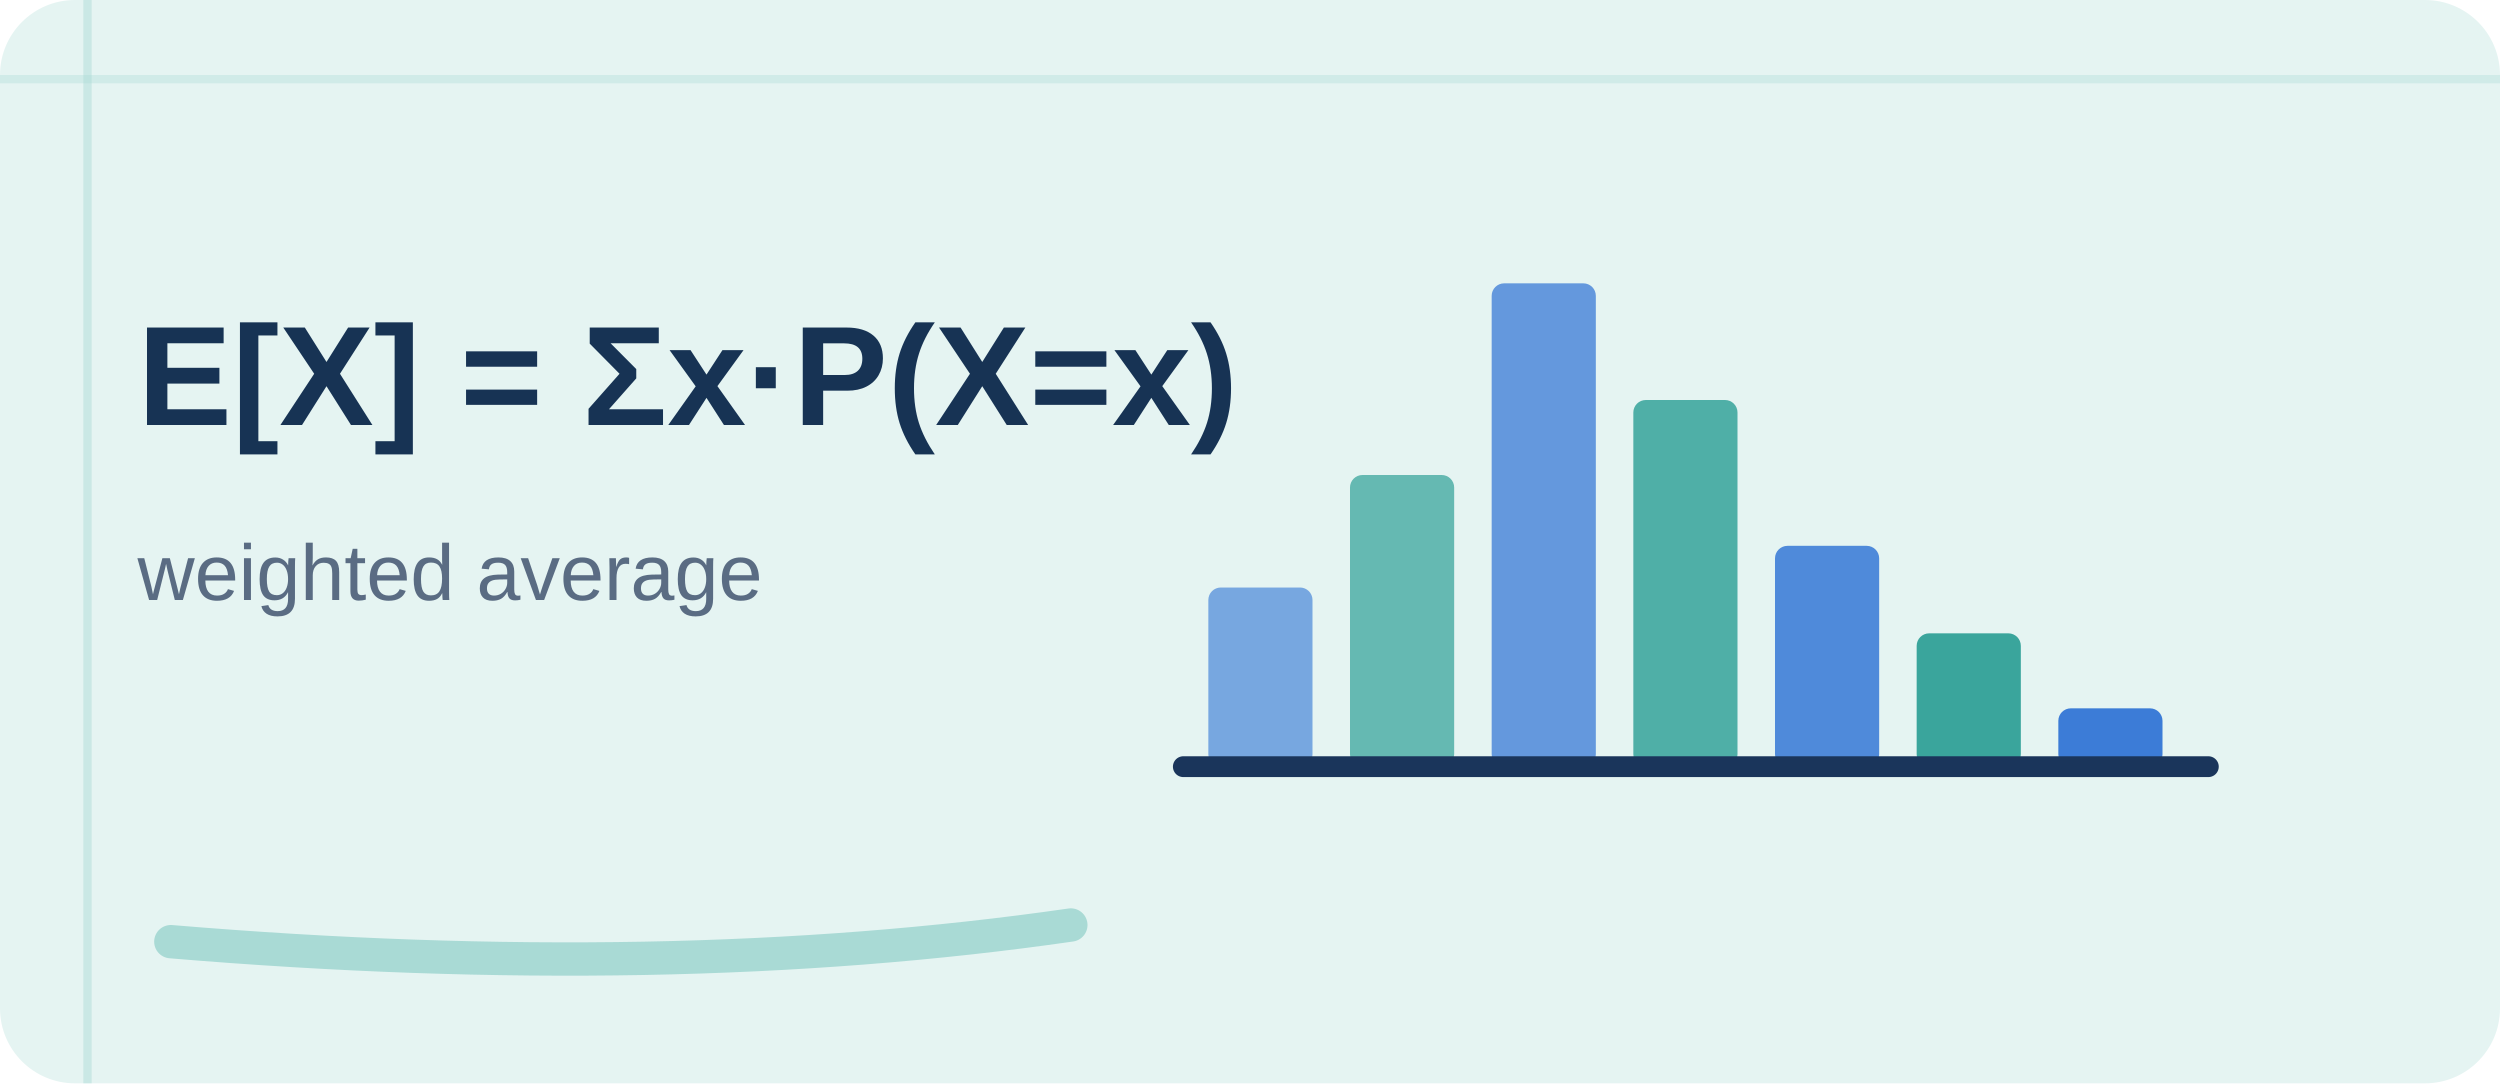
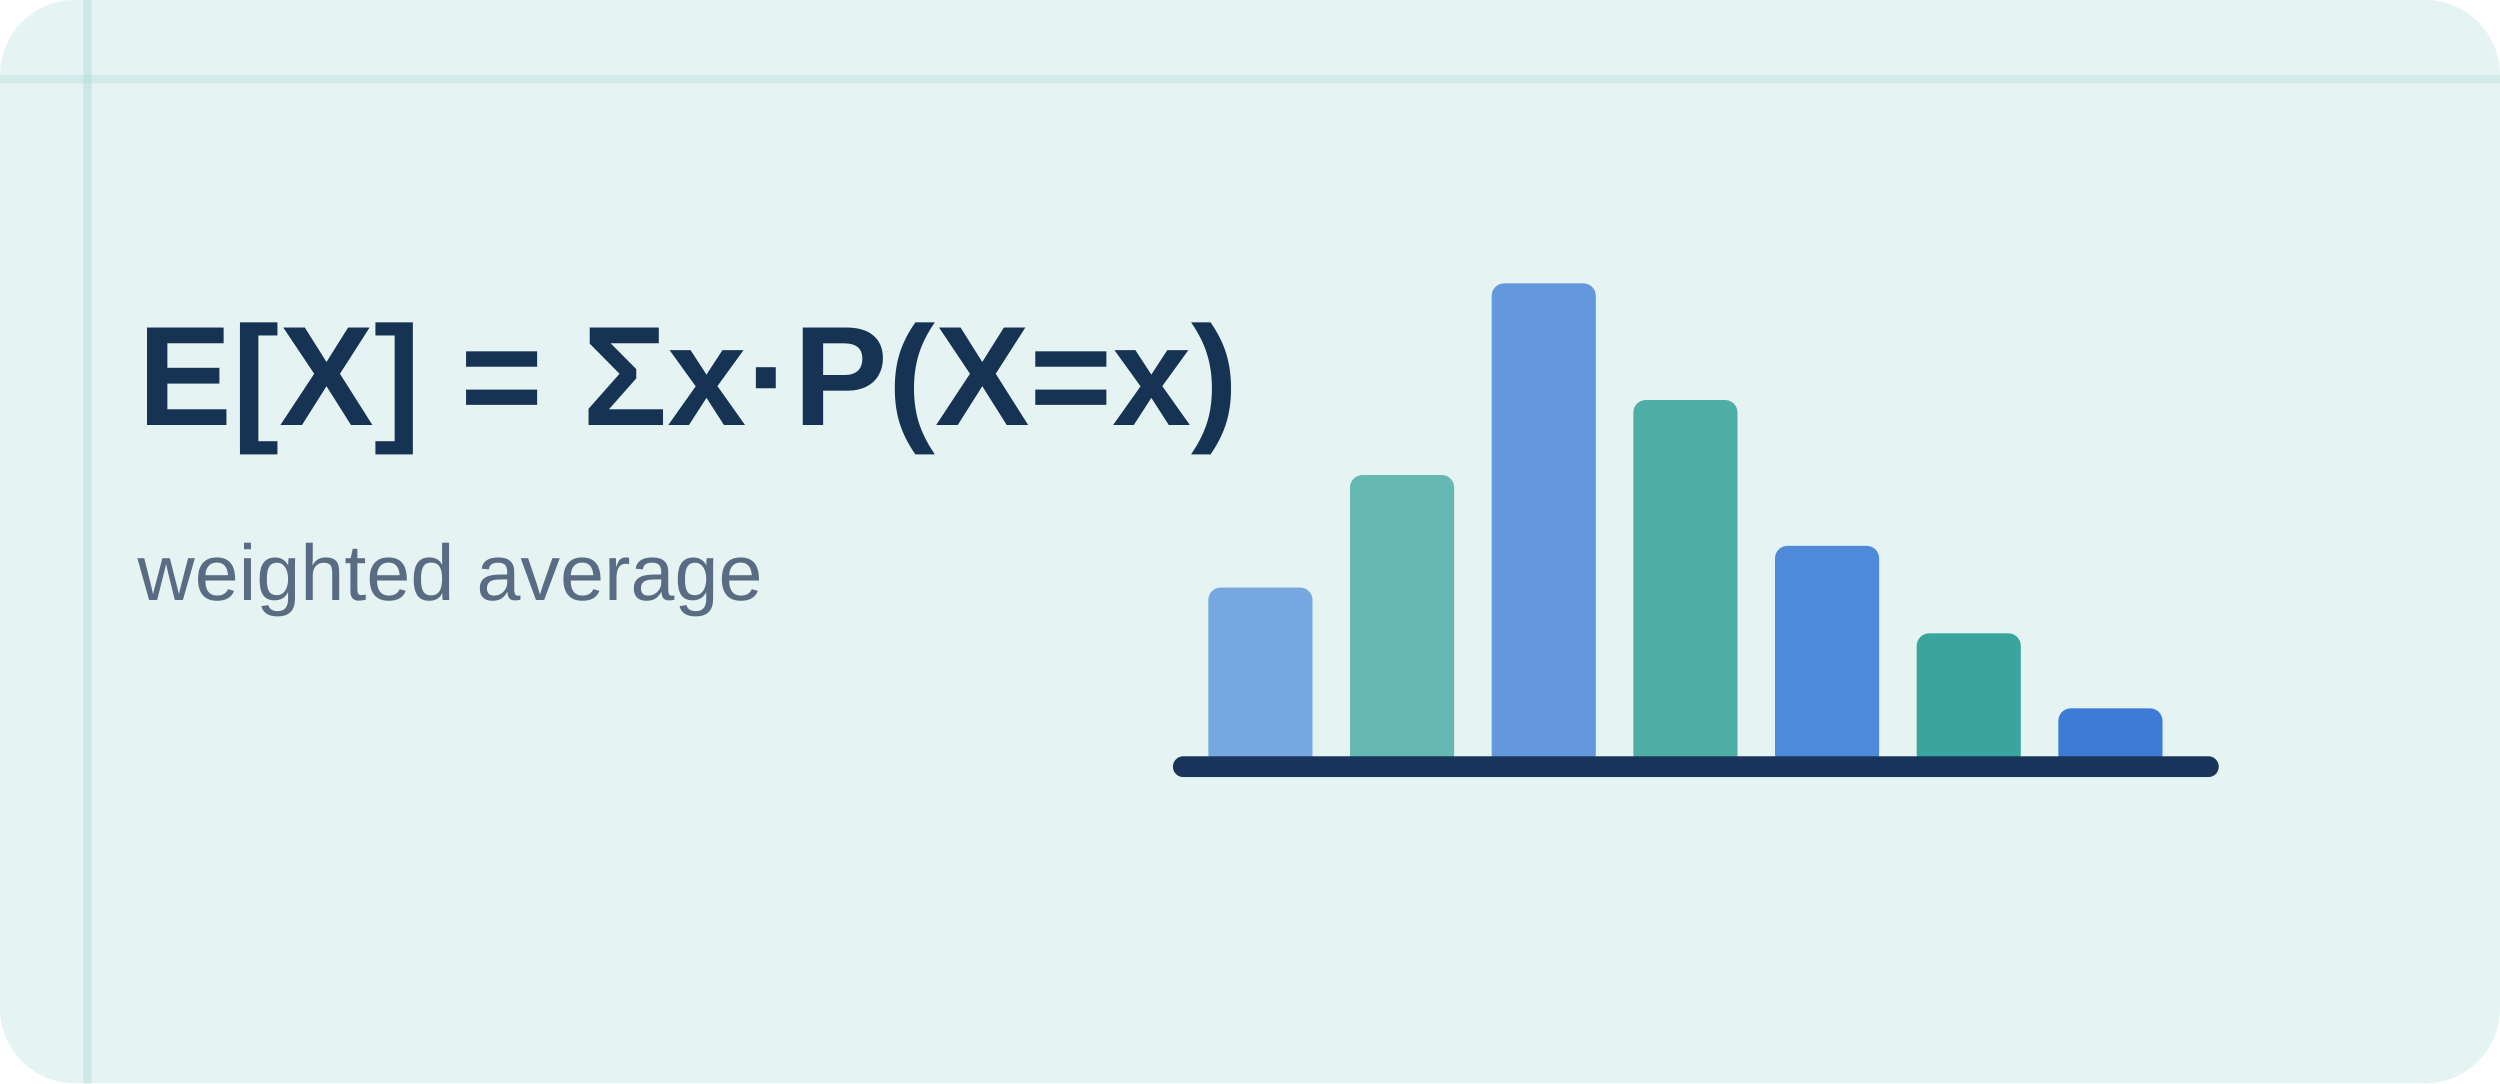
<svg xmlns="http://www.w3.org/2000/svg" viewBox="0 0 600 260" role="img" aria-labelledby="title">
  <rect width="600" height="260" rx="18" fill="#e5f4f2" />
  <path d="M0 19 L600 19" stroke="#a9dad5" stroke-opacity=".35" stroke-width="2" />
  <path d="M21 0 V260" stroke="#a9dad5" stroke-opacity=".45" stroke-width="2" />
-   <path d="M41 226 Q160 236 257 222" stroke="#a9dad5" stroke-width="8" fill="none" stroke-linecap="round" />
  <text x="33" y="102" fill="#173354" font-size="34" font-family="Trebuchet MS,Segoe UI,Arial,sans-serif" font-weight="700">E[X] = Σx·P(X=x)</text>
  <text x="33" y="144" fill="#5a6c83" font-size="19" font-family="Trebuchet MS,Segoe UI,Arial,sans-serif">weighted average</text>
  <rect x="290" y="141" width="25" height="43" rx="3" fill="#1e67d2" opacity="0.55" />
  <rect x="324" y="114" width="25" height="70" rx="3" fill="#0f9187" opacity="0.6" />
  <rect x="358" y="68" width="25" height="116" rx="3" fill="#1e67d2" opacity="0.65" />
  <rect x="392" y="96" width="25" height="88" rx="3" fill="#0f9187" opacity="0.7" />
  <rect x="426" y="131" width="25" height="53" rx="3" fill="#1e67d2" opacity="0.75" />
  <rect x="460" y="152" width="25" height="32" rx="3" fill="#0f9187" opacity="0.8" />
  <rect x="494" y="170" width="25" height="14" rx="3" fill="#1e67d2" opacity="0.85" />
  <path d="M284 184 H530" stroke="#1a355b" stroke-width="5" fill="none" stroke-linecap="round" stroke-linejoin="round" />
</svg>
